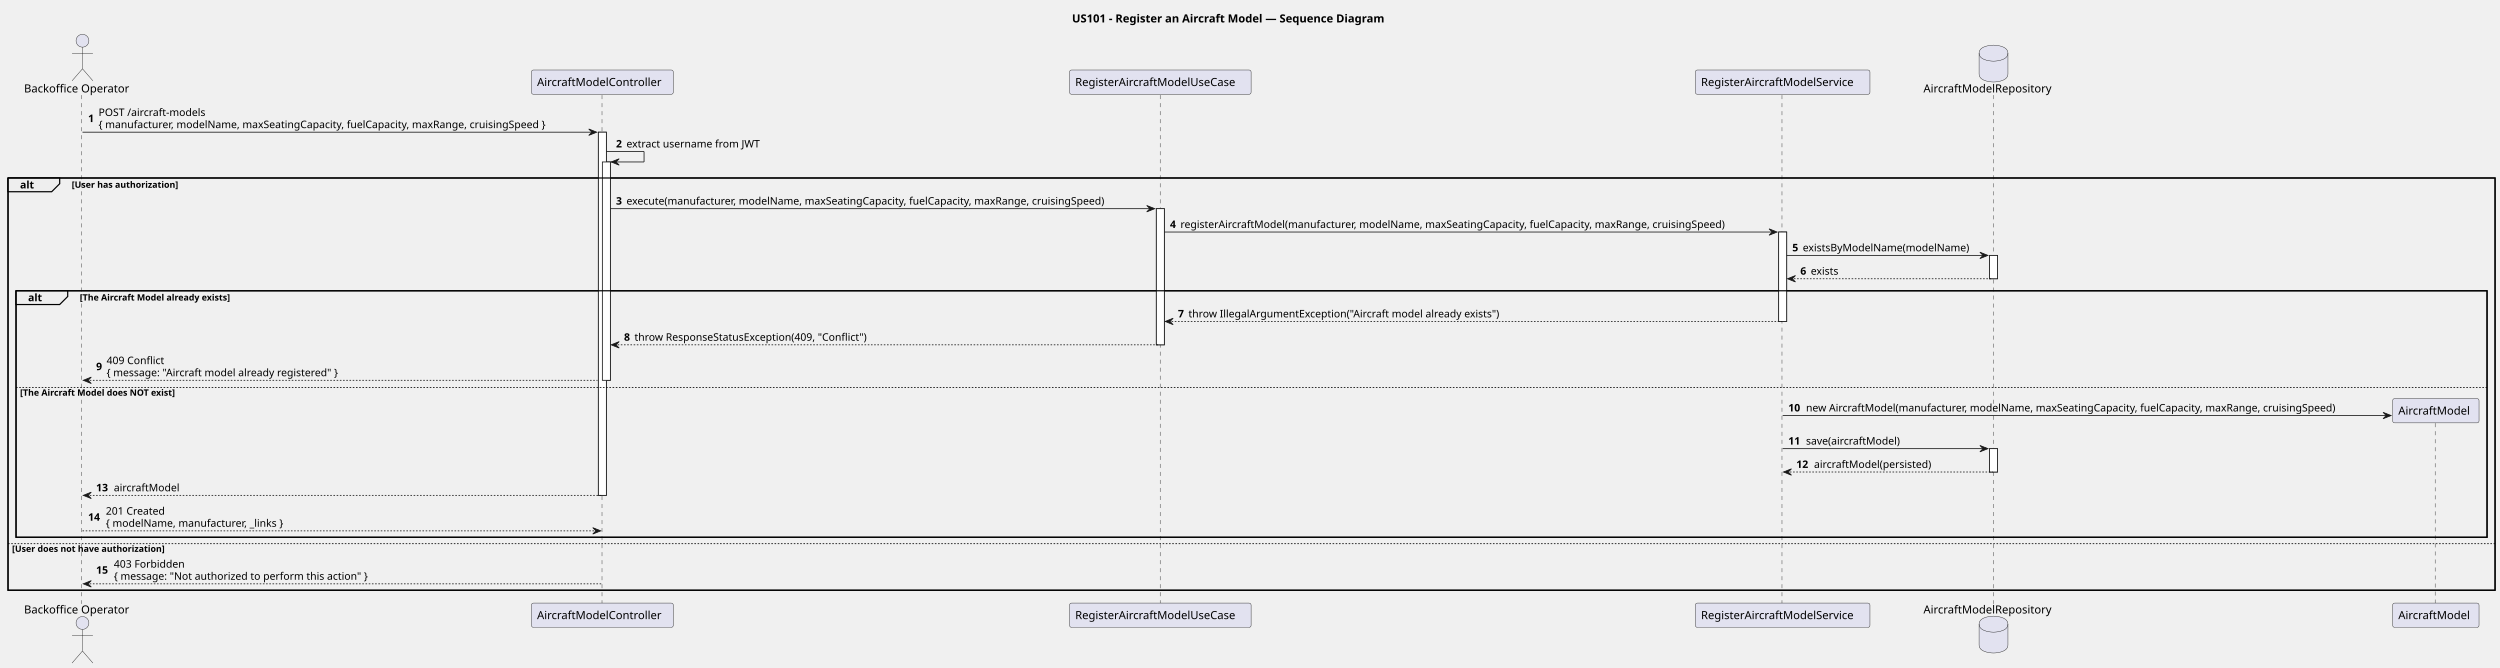
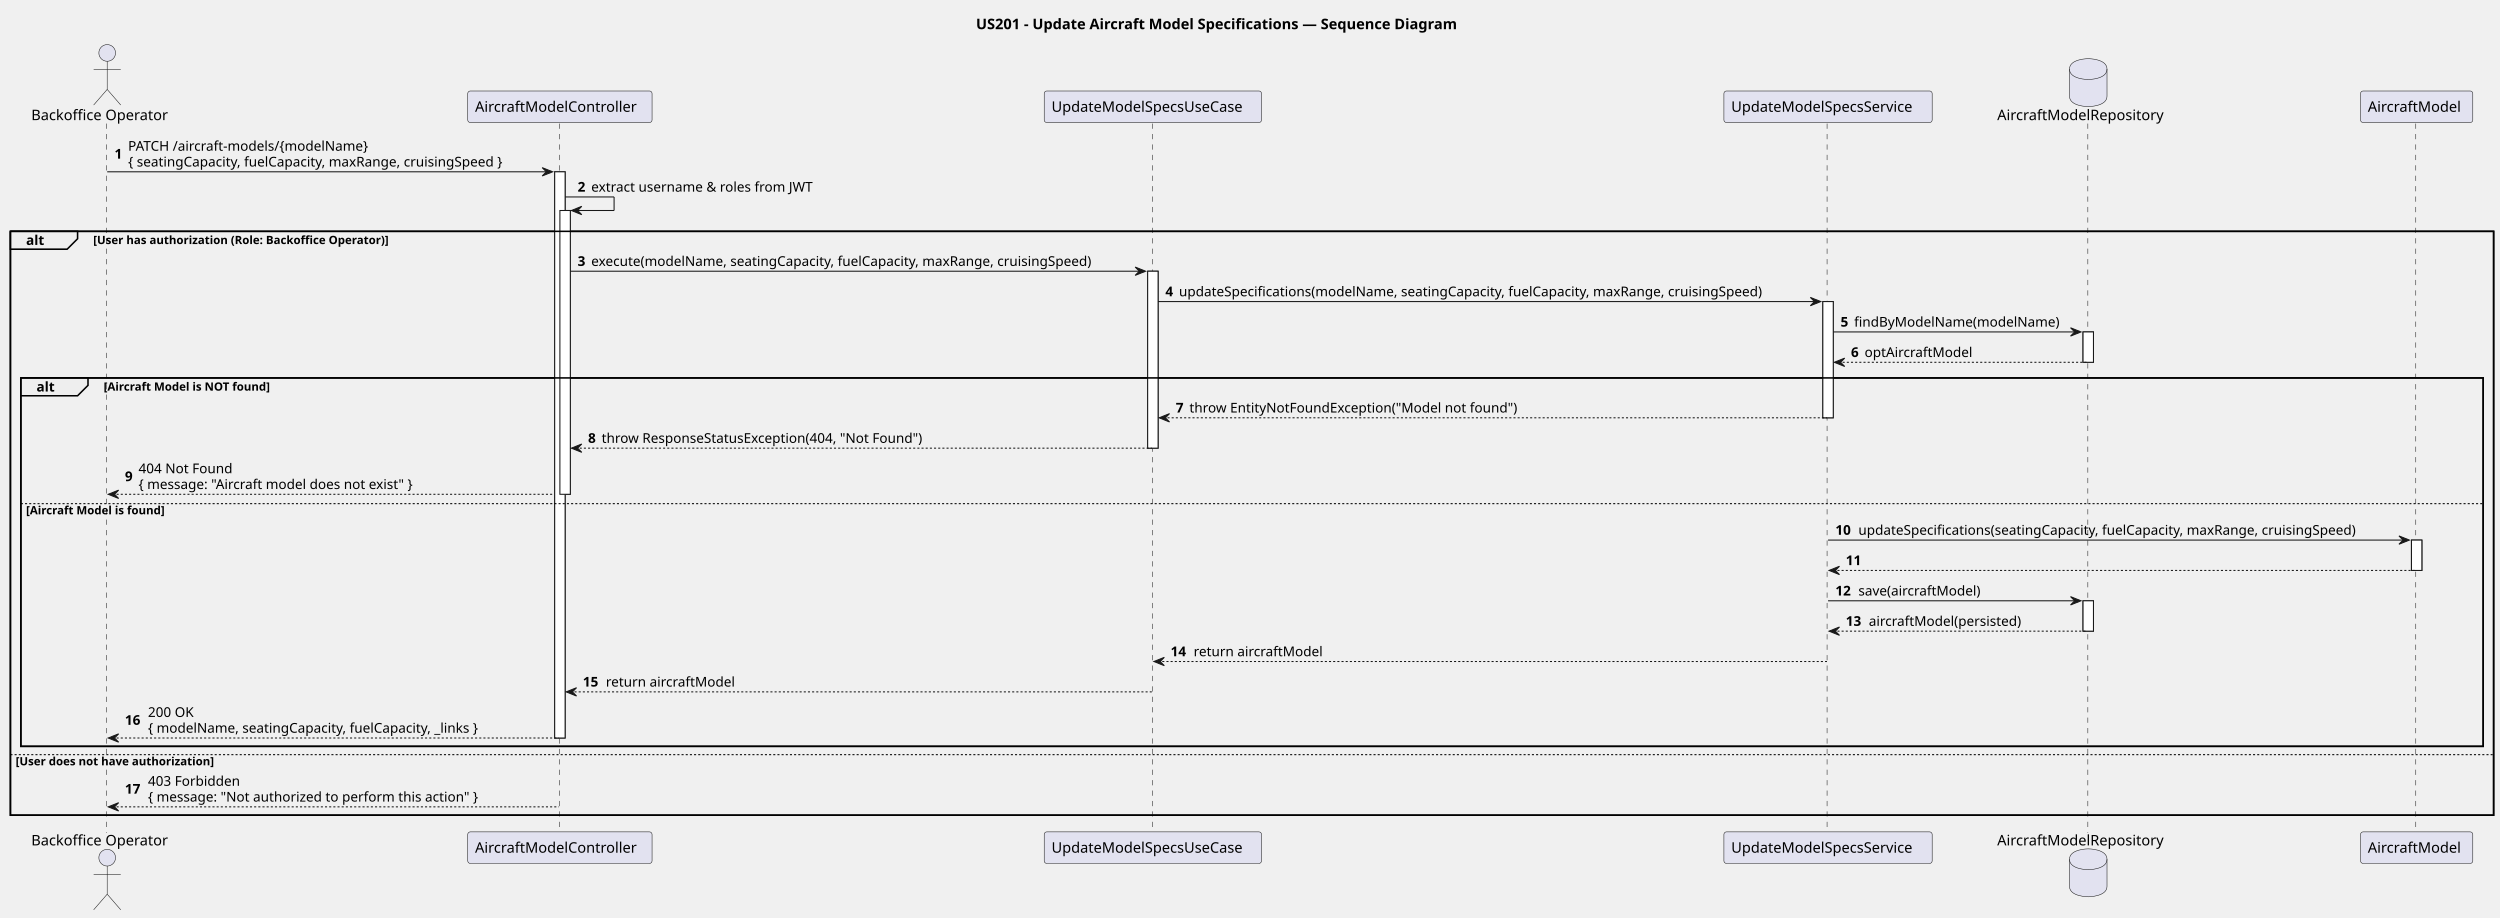
- <svg xmlns="http://www.w3.org/2000/svg" contentStyleType="text/css" data-diagram-type="SEQUENCE" height="833px" preserveAspectRatio="none" style="width:3118px;height:833px;background:#FFFFFF;" version="1.1" viewBox="0 0 3118 833" width="3118px" zoomAndPan="magnify">
+ <svg xmlns="http://www.w3.org/2000/svg" contentStyleType="text/css" data-diagram-type="SEQUENCE" height="880px" preserveAspectRatio="none" style="width:2399px;height:880px;background:#FFFFFF;" version="1.1" viewBox="0 0 2399 880" width="2399px" zoomAndPan="magnify">
  <defs />
  <g>
-     <text fill="#000000" font-family="sans-serif" font-size="14" font-weight="bold" lengthAdjust="spacing" textLength="446.899" x="1336.975" y="27.995">US101 - Register an Aircraft Model — Sequence Diagram</text>
-     <g>
-       <rect fill="#FFFFFF" height="452.961" style="stroke:#181818;stroke-width:1;" width="10" x="746.264" y="164.859" />
-     </g>
-     <g>
-       <rect fill="#FFFFFF" height="272.328" style="stroke:#181818;stroke-width:1;" width="10" x="751.264" y="201.992" />
-     </g>
-     <g>
-       <rect fill="#FFFFFF" height="169.797" style="stroke:#181818;stroke-width:1;" width="10" x="1442.173" y="260.258" />
-     </g>
-     <g>
-       <rect fill="#FFFFFF" height="111.531" style="stroke:#181818;stroke-width:1;" width="10" x="2218.344" y="289.391" />
-     </g>
-     <g>
-       <rect fill="#FFFFFF" height="29.133" style="stroke:#181818;stroke-width:1;" width="10" x="2481.307" y="318.523" />
-     </g>
-     <g>
-       <rect fill="#FFFFFF" height="29.133" style="stroke:#181818;stroke-width:1;" width="10" x="2481.307" y="559.555" />
-     </g>
-     <rect fill="none" height="514.164" style="stroke:#000000;stroke-width:1.5;" width="3101.85" x="10" y="221.992" />
-     <rect fill="none" height="307.43" style="stroke:#000000;stroke-width:1.5;" width="3081.85" x="20" y="362.656" />
-     <g>
-       <rect fill="#000000" fill-opacity="0" height="634.562" width="8" x="98.863" y="118.594" />
-       <line style="stroke:#181818;stroke-width:0.5;stroke-dasharray:5,5;" x1="102" x2="102" y1="118.594" y2="753.156" />
-     </g>
-     <g>
-       <rect fill="#000000" fill-opacity="0" height="634.562" width="8" x="747.264" y="118.594" />
-       <line style="stroke:#181818;stroke-width:0.5;stroke-dasharray:5,5;" x1="750.824" x2="750.824" y1="118.594" y2="753.156" />
-     </g>
-     <g>
-       <rect fill="#000000" fill-opacity="0" height="634.562" width="8" x="1443.173" y="118.594" />
-       <line style="stroke:#181818;stroke-width:0.5;stroke-dasharray:5,5;" x1="1446.977" x2="1446.977" y1="118.594" y2="753.156" />
-     </g>
-     <g>
-       <rect fill="#000000" fill-opacity="0" height="634.562" width="8" x="2219.344" y="118.594" />
-       <line style="stroke:#181818;stroke-width:0.5;stroke-dasharray:5,5;" x1="2222.485" x2="2222.485" y1="118.594" y2="753.156" />
-     </g>
-     <g>
-       <rect fill="#000000" fill-opacity="0" height="634.562" width="8" x="2482.307" y="118.594" />
-       <line style="stroke:#181818;stroke-width:0.5;stroke-dasharray:5,5;" x1="2485.918" x2="2485.918" y1="118.594" y2="753.156" />
-     </g>
-     <g>
-       <rect fill="#000000" fill-opacity="0" height="225.383" width="8" x="3033.997" y="527.773" />
-       <line style="stroke:#181818;stroke-width:0.5;stroke-dasharray:5,5;" x1="3037.143" x2="3037.143" y1="527.773" y2="753.156" />
-     </g>
-     <g class="participant participant-head" data-participant="BO">
+     <text fill="#000000" font-family="sans-serif" font-size="14" font-weight="bold" lengthAdjust="spacing" textLength="528.753" x="936.565" y="27.995">US201 - Update Aircraft Model Specifications — Sequence Diagram</text>
+     <g>
+       <rect fill="#FFFFFF" height="543.328" style="stroke:#181818;stroke-width:1;" width="10" x="532.278" y="164.859" />
+     </g>
+     <g>
+       <rect fill="#FFFFFF" height="272.328" style="stroke:#181818;stroke-width:1;" width="10" x="537.278" y="201.992" />
+     </g>
+     <g>
+       <rect fill="#FFFFFF" height="169.797" style="stroke:#181818;stroke-width:1;" width="10" x="1101.298" y="260.258" />
+     </g>
+     <g>
+       <rect fill="#FFFFFF" height="111.531" style="stroke:#181818;stroke-width:1;" width="10" x="1749.189" y="289.391" />
+     </g>
+     <g>
+       <rect fill="#FFFFFF" height="29.133" style="stroke:#181818;stroke-width:1;" width="10" x="1998.885" y="318.523" />
+     </g>
+     <g>
+       <rect fill="#FFFFFF" height="29.133" style="stroke:#181818;stroke-width:1;" width="10" x="1998.885" y="576.523" />
+     </g>
+     <g>
+       <rect fill="#FFFFFF" height="29.133" style="stroke:#181818;stroke-width:1;" width="10" x="2314.029" y="518.258" />
+     </g>
+     <rect fill="none" height="560.266" style="stroke:#000000;stroke-width:1.5;" width="2382.883" x="10" y="221.992" />
+     <rect fill="none" height="353.531" style="stroke:#000000;stroke-width:1.5;" width="2362.883" x="20" y="362.656" />
+     <g class="participant-lifeline" data-entity-uid="part1" data-qualified-name="BO" id="part1-lifeline">
+       <g>
+         <rect fill="#000000" fill-opacity="0" height="680.664" width="8" x="98.863" y="118.594" />
+         <line style="stroke:#181818;stroke-width:0.5;stroke-dasharray:5,5;" x1="102" x2="102" y1="118.594" y2="799.258" />
+       </g>
+     </g>
+     <g class="participant-lifeline" data-entity-uid="part2" data-qualified-name="Ctrl" id="part2-lifeline">
+       <g>
+         <rect fill="#000000" fill-opacity="0" height="680.664" width="8" x="533.278" y="118.594" />
+         <line style="stroke:#181818;stroke-width:0.5;stroke-dasharray:5,5;" x1="536.838" x2="536.838" y1="118.594" y2="799.258" />
+       </g>
+     </g>
+     <g class="participant-lifeline" data-entity-uid="part3" data-qualified-name="UC" id="part3-lifeline">
+       <g>
+         <rect fill="#000000" fill-opacity="0" height="680.664" width="8" x="1102.298" y="118.594" />
+         <line style="stroke:#181818;stroke-width:0.5;stroke-dasharray:5,5;" x1="1106.033" x2="1106.033" y1="118.594" y2="799.258" />
+       </g>
+     </g>
+     <g class="participant-lifeline" data-entity-uid="part4" data-qualified-name="Service" id="part4-lifeline">
+       <g>
+         <rect fill="#000000" fill-opacity="0" height="680.664" width="8" x="1750.189" y="118.594" />
+         <line style="stroke:#181818;stroke-width:0.5;stroke-dasharray:5,5;" x1="1753.261" x2="1753.261" y1="118.594" y2="799.258" />
+       </g>
+     </g>
+     <g class="participant-lifeline" data-entity-uid="part5" data-qualified-name="Repo" id="part5-lifeline">
+       <g>
+         <rect fill="#000000" fill-opacity="0" height="680.664" width="8" x="1999.885" y="118.594" />
+         <line style="stroke:#181818;stroke-width:0.5;stroke-dasharray:5,5;" x1="2003.496" x2="2003.496" y1="118.594" y2="799.258" />
+       </g>
+     </g>
+     <g class="participant-lifeline" data-entity-uid="part6" data-qualified-name="AircraftModel" id="part6-lifeline">
+       <g>
+         <rect fill="#000000" fill-opacity="0" height="680.664" width="8" x="2315.029" y="118.594" />
+         <line style="stroke:#181818;stroke-width:0.5;stroke-dasharray:5,5;" x1="2318.176" x2="2318.176" y1="118.594" y2="799.258" />
+       </g>
+     </g>
+     <g class="participant participant-head" data-entity-uid="part1" data-qualified-name="BO" id="part1-head">
      <text fill="#000000" font-family="sans-serif" font-size="14" lengthAdjust="spacing" textLength="139.727" x="30" y="115.292">Backoffice Operator</text>
      <ellipse cx="102.863" cy="50.797" fill="#E2E2F0" rx="8" ry="8" style="stroke:#181818;stroke-width:0.5;" />
      <path d="M102.863,58.797 L102.863,85.797 M89.863,66.797 L115.863,66.797 M102.863,85.797 L89.863,100.797 M102.863,85.797 L115.863,100.797" fill="none" style="stroke:#181818;stroke-width:0.5;" />
    </g>
-     <g class="participant participant-tail" data-participant="BO">
-       <text fill="#000000" font-family="sans-serif" font-size="14" lengthAdjust="spacing" textLength="139.727" x="30" y="765.151">Backoffice Operator</text>
-       <ellipse cx="102.863" cy="776.953" fill="#E2E2F0" rx="8" ry="8" style="stroke:#181818;stroke-width:0.5;" />
-       <path d="M102.863,784.953 L102.863,811.953 M89.863,792.953 L115.863,792.953 M102.863,811.953 L89.863,826.953 M102.863,811.953 L115.863,826.953" fill="none" style="stroke:#181818;stroke-width:0.5;" />
-     </g>
-     <g class="participant participant-head" data-participant="Ctrl">
-       <rect fill="#E2E2F0" height="30.297" rx="2.5" ry="2.5" style="stroke:#181818;stroke-width:0.5;" width="176.88" x="662.824" y="87.297" />
-       <text fill="#000000" font-family="sans-serif" font-size="14" lengthAdjust="spacing" textLength="162.88" x="669.824" y="107.292">AircraftModelController</text>
-     </g>
-     <g class="participant participant-tail" data-participant="Ctrl">
-       <rect fill="#E2E2F0" height="30.297" rx="2.5" ry="2.5" style="stroke:#181818;stroke-width:0.5;" width="176.88" x="662.824" y="752.156" />
-       <text fill="#000000" font-family="sans-serif" font-size="14" lengthAdjust="spacing" textLength="162.88" x="669.824" y="772.151">AircraftModelController</text>
-     </g>
-     <g class="participant participant-head" data-participant="UC">
-       <rect fill="#E2E2F0" height="30.297" rx="2.5" ry="2.5" style="stroke:#181818;stroke-width:0.5;" width="226.393" x="1333.977" y="87.297" />
-       <text fill="#000000" font-family="sans-serif" font-size="14" lengthAdjust="spacing" textLength="212.393" x="1340.977" y="107.292">RegisterAircraftModelUseCase</text>
-     </g>
-     <g class="participant participant-tail" data-participant="UC">
-       <rect fill="#E2E2F0" height="30.297" rx="2.5" ry="2.5" style="stroke:#181818;stroke-width:0.5;" width="226.393" x="1333.977" y="752.156" />
-       <text fill="#000000" font-family="sans-serif" font-size="14" lengthAdjust="spacing" textLength="212.393" x="1340.977" y="772.151">RegisterAircraftModelUseCase</text>
-     </g>
-     <g class="participant participant-head" data-participant="Service">
-       <rect fill="#E2E2F0" height="30.297" rx="2.5" ry="2.5" style="stroke:#181818;stroke-width:0.5;" width="217.718" x="2114.485" y="87.297" />
-       <text fill="#000000" font-family="sans-serif" font-size="14" lengthAdjust="spacing" textLength="203.718" x="2121.485" y="107.292">RegisterAircraftModelService</text>
-     </g>
-     <g class="participant participant-tail" data-participant="Service">
-       <rect fill="#E2E2F0" height="30.297" rx="2.5" ry="2.5" style="stroke:#181818;stroke-width:0.5;" width="217.718" x="2114.485" y="752.156" />
-       <text fill="#000000" font-family="sans-serif" font-size="14" lengthAdjust="spacing" textLength="203.718" x="2121.485" y="772.151">RegisterAircraftModelService</text>
-     </g>
-     <g class="participant participant-head" data-participant="Repo">
-       <text fill="#000000" font-family="sans-serif" font-size="14" lengthAdjust="spacing" textLength="168.779" x="2398.918" y="115.292">AircraftModelRepository</text>
-       <path d="M2468.307,66.297 C2468.307,56.297 2486.307,56.297 2486.307,56.297 C2486.307,56.297 2504.307,56.297 2504.307,66.297 L2504.307,92.297 C2504.307,102.297 2486.307,102.297 2486.307,102.297 C2486.307,102.297 2468.307,102.297 2468.307,92.297 L2468.307,66.297" fill="#E2E2F0" style="stroke:#181818;stroke-width:0.5;" />
-       <path d="M2468.307,66.297 C2468.307,76.297 2486.307,76.297 2486.307,76.297 C2486.307,76.297 2504.307,76.297 2504.307,66.297" fill="none" style="stroke:#181818;stroke-width:0.5;" />
-     </g>
-     <g class="participant participant-tail" data-participant="Repo">
-       <text fill="#000000" font-family="sans-serif" font-size="14" lengthAdjust="spacing" textLength="168.779" x="2398.918" y="765.151">AircraftModelRepository</text>
-       <path d="M2468.307,778.453 C2468.307,768.453 2486.307,768.453 2486.307,768.453 C2486.307,768.453 2504.307,768.453 2504.307,778.453 L2504.307,804.453 C2504.307,814.453 2486.307,814.453 2486.307,814.453 C2486.307,814.453 2468.307,814.453 2468.307,804.453 L2468.307,778.453" fill="#E2E2F0" style="stroke:#181818;stroke-width:0.5;" />
-       <path d="M2468.307,778.453 C2468.307,788.453 2486.307,788.453 2486.307,788.453 C2486.307,788.453 2504.307,788.453 2504.307,778.453" fill="none" style="stroke:#181818;stroke-width:0.5;" />
-     </g>
-     <g class="participant participant-tail" data-participant="AircraftModel">
-       <rect fill="#E2E2F0" height="30.297" rx="2.5" ry="2.5" style="stroke:#181818;stroke-width:0.5;" width="107.707" x="2984.143" y="752.156" />
-       <text fill="#000000" font-family="sans-serif" font-size="14" lengthAdjust="spacing" textLength="93.707" x="2991.143" y="772.151">AircraftModel</text>
-     </g>
-     <g>
-       <rect fill="#FFFFFF" height="452.961" style="stroke:#181818;stroke-width:1;" width="10" x="746.264" y="164.859" />
-     </g>
-     <g>
-       <rect fill="#FFFFFF" height="272.328" style="stroke:#181818;stroke-width:1;" width="10" x="751.264" y="201.992" />
-     </g>
-     <g>
-       <rect fill="#FFFFFF" height="169.797" style="stroke:#181818;stroke-width:1;" width="10" x="1442.173" y="260.258" />
-     </g>
-     <g>
-       <rect fill="#FFFFFF" height="111.531" style="stroke:#181818;stroke-width:1;" width="10" x="2218.344" y="289.391" />
-     </g>
-     <g>
-       <rect fill="#FFFFFF" height="29.133" style="stroke:#181818;stroke-width:1;" width="10" x="2481.307" y="318.523" />
-     </g>
-     <g>
-       <rect fill="#FFFFFF" height="29.133" style="stroke:#181818;stroke-width:1;" width="10" x="2481.307" y="559.555" />
-     </g>
-     <g class="message" data-participant-1="BO" data-participant-2="Ctrl">
-       <polygon fill="#181818" points="734.264,160.859,744.264,164.859,734.264,168.859,738.264,164.859" style="stroke:#181818;stroke-width:1;" />
-       <line style="stroke:#181818;stroke-width:1;" x1="102.863" x2="740.264" y1="164.859" y2="164.859" />
+     <g class="participant participant-tail" data-entity-uid="part1" data-qualified-name="BO" id="part1-tail">
+       <text fill="#000000" font-family="sans-serif" font-size="14" lengthAdjust="spacing" textLength="139.727" x="30" y="811.253">Backoffice Operator</text>
+       <ellipse cx="102.863" cy="823.055" fill="#E2E2F0" rx="8" ry="8" style="stroke:#181818;stroke-width:0.5;" />
+       <path d="M102.863,831.055 L102.863,858.055 M89.863,839.055 L115.863,839.055 M102.863,858.055 L89.863,873.055 M102.863,858.055 L115.863,873.055" fill="none" style="stroke:#181818;stroke-width:0.5;" />
+     </g>
+     <g class="participant participant-head" data-entity-uid="part2" data-qualified-name="Ctrl" id="part2-head">
+       <rect fill="#E2E2F0" height="30.297" rx="2.5" ry="2.5" style="stroke:#181818;stroke-width:0.5;" width="176.88" x="448.838" y="87.297" />
+       <text fill="#000000" font-family="sans-serif" font-size="14" lengthAdjust="spacing" textLength="162.88" x="455.838" y="107.292">AircraftModelController</text>
+     </g>
+     <g class="participant participant-tail" data-entity-uid="part2" data-qualified-name="Ctrl" id="part2-tail">
+       <rect fill="#E2E2F0" height="30.297" rx="2.5" ry="2.5" style="stroke:#181818;stroke-width:0.5;" width="176.88" x="448.838" y="798.258" />
+       <text fill="#000000" font-family="sans-serif" font-size="14" lengthAdjust="spacing" textLength="162.88" x="455.838" y="818.253">AircraftModelController</text>
+     </g>
+     <g class="participant participant-head" data-entity-uid="part3" data-qualified-name="UC" id="part3-head">
+       <rect fill="#E2E2F0" height="30.297" rx="2.5" ry="2.5" style="stroke:#181818;stroke-width:0.5;" width="208.53" x="1002.033" y="87.297" />
+       <text fill="#000000" font-family="sans-serif" font-size="14" lengthAdjust="spacing" textLength="194.53" x="1009.033" y="107.292">UpdateModelSpecsUseCase</text>
+     </g>
+     <g class="participant participant-tail" data-entity-uid="part3" data-qualified-name="UC" id="part3-tail">
+       <rect fill="#E2E2F0" height="30.297" rx="2.5" ry="2.5" style="stroke:#181818;stroke-width:0.5;" width="208.53" x="1002.033" y="798.258" />
+       <text fill="#000000" font-family="sans-serif" font-size="14" lengthAdjust="spacing" textLength="194.53" x="1009.033" y="818.253">UpdateModelSpecsUseCase</text>
+     </g>
+     <g class="participant participant-head" data-entity-uid="part4" data-qualified-name="Service" id="part4-head">
+       <rect fill="#E2E2F0" height="30.297" rx="2.5" ry="2.5" style="stroke:#181818;stroke-width:0.5;" width="199.856" x="1654.261" y="87.297" />
+       <text fill="#000000" font-family="sans-serif" font-size="14" lengthAdjust="spacing" textLength="185.856" x="1661.261" y="107.292">UpdateModelSpecsService</text>
+     </g>
+     <g class="participant participant-tail" data-entity-uid="part4" data-qualified-name="Service" id="part4-tail">
+       <rect fill="#E2E2F0" height="30.297" rx="2.5" ry="2.5" style="stroke:#181818;stroke-width:0.5;" width="199.856" x="1654.261" y="798.258" />
+       <text fill="#000000" font-family="sans-serif" font-size="14" lengthAdjust="spacing" textLength="185.856" x="1661.261" y="818.253">UpdateModelSpecsService</text>
+     </g>
+     <g class="participant participant-head" data-entity-uid="part5" data-qualified-name="Repo" id="part5-head">
+       <text fill="#000000" font-family="sans-serif" font-size="14" lengthAdjust="spacing" textLength="168.779" x="1916.496" y="115.292">AircraftModelRepository</text>
+       <path d="M1985.885,66.297 C1985.885,56.297 2003.885,56.297 2003.885,56.297 C2003.885,56.297 2021.885,56.297 2021.885,66.297 L2021.885,92.297 C2021.885,102.297 2003.885,102.297 2003.885,102.297 C2003.885,102.297 1985.885,102.297 1985.885,92.297 L1985.885,66.297" fill="#E2E2F0" style="stroke:#181818;stroke-width:0.5;" />
+       <path d="M1985.885,66.297 C1985.885,76.297 2003.885,76.297 2003.885,76.297 C2003.885,76.297 2021.885,76.297 2021.885,66.297" fill="none" style="stroke:#181818;stroke-width:0.5;" />
+     </g>
+     <g class="participant participant-tail" data-entity-uid="part5" data-qualified-name="Repo" id="part5-tail">
+       <text fill="#000000" font-family="sans-serif" font-size="14" lengthAdjust="spacing" textLength="168.779" x="1916.496" y="811.253">AircraftModelRepository</text>
+       <path d="M1985.885,824.555 C1985.885,814.555 2003.885,814.555 2003.885,814.555 C2003.885,814.555 2021.885,814.555 2021.885,824.555 L2021.885,850.555 C2021.885,860.555 2003.885,860.555 2003.885,860.555 C2003.885,860.555 1985.885,860.555 1985.885,850.555 L1985.885,824.555" fill="#E2E2F0" style="stroke:#181818;stroke-width:0.5;" />
+       <path d="M1985.885,824.555 C1985.885,834.555 2003.885,834.555 2003.885,834.555 C2003.885,834.555 2021.885,834.555 2021.885,824.555" fill="none" style="stroke:#181818;stroke-width:0.5;" />
+     </g>
+     <g class="participant participant-head" data-entity-uid="part6" data-qualified-name="AircraftModel" id="part6-head">
+       <rect fill="#E2E2F0" height="30.297" rx="2.5" ry="2.5" style="stroke:#181818;stroke-width:0.5;" width="107.707" x="2265.176" y="87.297" />
+       <text fill="#000000" font-family="sans-serif" font-size="14" lengthAdjust="spacing" textLength="93.707" x="2272.176" y="107.292">AircraftModel</text>
+     </g>
+     <g class="participant participant-tail" data-entity-uid="part6" data-qualified-name="AircraftModel" id="part6-tail">
+       <rect fill="#E2E2F0" height="30.297" rx="2.5" ry="2.5" style="stroke:#181818;stroke-width:0.5;" width="107.707" x="2265.176" y="798.258" />
+       <text fill="#000000" font-family="sans-serif" font-size="14" lengthAdjust="spacing" textLength="93.707" x="2272.176" y="818.253">AircraftModel</text>
+     </g>
+     <g>
+       <rect fill="#FFFFFF" height="543.328" style="stroke:#181818;stroke-width:1;" width="10" x="532.278" y="164.859" />
+     </g>
+     <g>
+       <rect fill="#FFFFFF" height="272.328" style="stroke:#181818;stroke-width:1;" width="10" x="537.278" y="201.992" />
+     </g>
+     <g>
+       <rect fill="#FFFFFF" height="169.797" style="stroke:#181818;stroke-width:1;" width="10" x="1101.298" y="260.258" />
+     </g>
+     <g>
+       <rect fill="#FFFFFF" height="111.531" style="stroke:#181818;stroke-width:1;" width="10" x="1749.189" y="289.391" />
+     </g>
+     <g>
+       <rect fill="#FFFFFF" height="29.133" style="stroke:#181818;stroke-width:1;" width="10" x="1998.885" y="318.523" />
+     </g>
+     <g>
+       <rect fill="#FFFFFF" height="29.133" style="stroke:#181818;stroke-width:1;" width="10" x="1998.885" y="576.523" />
+     </g>
+     <g>
+       <rect fill="#FFFFFF" height="29.133" style="stroke:#181818;stroke-width:1;" width="10" x="2314.029" y="518.258" />
+     </g>
+     <g class="message" data-entity-1="part1" data-entity-2="part2" id="msg1">
+       <polygon fill="#181818" points="520.278,160.859,530.278,164.859,520.278,168.859,524.278,164.859" style="stroke:#181818;stroke-width:1;" />
+       <line style="stroke:#181818;stroke-width:1;" x1="102.863" x2="526.278" y1="164.859" y2="164.859" />
      <text fill="#000000" font-family="sans-serif" font-size="13" font-weight="bold" lengthAdjust="spacing" textLength="9.045" x="109.863" y="152.227">1</text>
-       <text fill="#000000" font-family="sans-serif" font-size="13" lengthAdjust="spacing" textLength="141.775" x="122.909" y="144.661">POST /aircraft-models</text>
-       <text fill="#000000" font-family="sans-serif" font-size="13" lengthAdjust="spacing" textLength="611.356" x="122.909" y="159.793">{ manufacturer, modelName, maxSeatingCapacity, fuelCapacity, maxRange, cruisingSpeed }</text>
-     </g>
-     <g class="message" data-participant-1="Ctrl" data-participant-2="Ctrl">
-       <line style="stroke:#181818;stroke-width:1;" x1="756.264" x2="803.264" y1="188.992" y2="188.992" />
-       <line style="stroke:#181818;stroke-width:1;" x1="803.264" x2="803.264" y1="188.992" y2="201.992" />
-       <line style="stroke:#181818;stroke-width:1;" x1="762.264" x2="803.264" y1="201.992" y2="201.992" />
-       <polygon fill="#181818" points="772.264,197.992,762.264,201.992,772.264,205.992,768.264,201.992" style="stroke:#181818;stroke-width:1;" />
-       <text fill="#000000" font-family="sans-serif" font-size="13" font-weight="bold" lengthAdjust="spacing" textLength="9.045" x="768.264" y="183.926">2</text>
-       <text fill="#000000" font-family="sans-serif" font-size="13" lengthAdjust="spacing" textLength="179.131" x="781.31" y="183.926">extract username from JWT</text>
+       <text fill="#000000" font-family="sans-serif" font-size="13" lengthAdjust="spacing" textLength="250.79" x="122.909" y="144.661">PATCH /aircraft-models/{modelName}</text>
+       <text fill="#000000" font-family="sans-serif" font-size="13" lengthAdjust="spacing" textLength="397.37" x="122.909" y="159.793">{ seatingCapacity, fuelCapacity, maxRange, cruisingSpeed }</text>
+     </g>
+     <g class="message" data-entity-1="part2" data-entity-2="part2" id="msg2">
+       <line style="stroke:#181818;stroke-width:1;" x1="542.278" x2="589.278" y1="188.992" y2="188.992" />
+       <line style="stroke:#181818;stroke-width:1;" x1="589.278" x2="589.278" y1="188.992" y2="201.992" />
+       <line style="stroke:#181818;stroke-width:1;" x1="548.278" x2="589.278" y1="201.992" y2="201.992" />
+       <polygon fill="#181818" points="558.278,197.992,548.278,201.992,558.278,205.992,554.278,201.992" style="stroke:#181818;stroke-width:1;" />
+       <text fill="#000000" font-family="sans-serif" font-size="13" font-weight="bold" lengthAdjust="spacing" textLength="9.045" x="554.278" y="183.926">2</text>
+       <text fill="#000000" font-family="sans-serif" font-size="13" lengthAdjust="spacing" textLength="229.214" x="567.324" y="183.926">extract username &amp; roles from JWT</text>
    </g>
    <path d="M10,221.992 L74.443,221.992 L74.443,229.125 L64.443,239.125 L10,239.125 L10,221.992" fill="#EEEEEE" style="stroke:#000000;stroke-width:1.5;" />
-     <rect fill="none" height="514.164" style="stroke:#000000;stroke-width:1.5;" width="3101.85" x="10" y="221.992" />
+     <rect fill="none" height="560.266" style="stroke:#000000;stroke-width:1.5;" width="2382.883" x="10" y="221.992" />
    <text fill="#000000" font-family="sans-serif" font-size="13" font-weight="bold" lengthAdjust="spacing" textLength="19.443" x="25" y="235.059">alt</text>
-     <text fill="#000000" font-family="sans-serif" font-size="11" font-weight="bold" lengthAdjust="spacing" textLength="151.218" x="89.443" y="234.203">[User has authorization]</text>
-     <g class="message" data-participant-1="Ctrl" data-participant-2="UC">
-       <polygon fill="#181818" points="1430.173,256.258,1440.173,260.258,1430.173,264.258,1434.173,260.258" style="stroke:#181818;stroke-width:1;" />
-       <line style="stroke:#181818;stroke-width:1;" x1="761.264" x2="1436.173" y1="260.258" y2="260.258" />
-       <text fill="#000000" font-family="sans-serif" font-size="13" font-weight="bold" lengthAdjust="spacing" textLength="9.045" x="768.264" y="255.192">3</text>
-       <text fill="#000000" font-family="sans-serif" font-size="13" lengthAdjust="spacing" textLength="648.864" x="781.31" y="255.192">execute(manufacturer, modelName, maxSeatingCapacity, fuelCapacity, maxRange, cruisingSpeed)</text>
-     </g>
-     <g class="message" data-participant-1="UC" data-participant-2="Service">
-       <polygon fill="#181818" points="2206.344,285.391,2216.344,289.391,2206.344,293.391,2210.344,289.391" style="stroke:#181818;stroke-width:1;" />
-       <line style="stroke:#181818;stroke-width:1;" x1="1452.173" x2="2212.344" y1="289.391" y2="289.391" />
-       <text fill="#000000" font-family="sans-serif" font-size="13" font-weight="bold" lengthAdjust="spacing" textLength="9.045" x="1459.173" y="284.325">4</text>
-       <text fill="#000000" font-family="sans-serif" font-size="13" lengthAdjust="spacing" textLength="734.125" x="1472.219" y="284.325">registerAircraftModel(manufacturer, modelName, maxSeatingCapacity, fuelCapacity, maxRange, cruisingSpeed)</text>
-     </g>
-     <g class="message" data-participant-1="Service" data-participant-2="Repo">
-       <polygon fill="#181818" points="2469.307,314.523,2479.307,318.523,2469.307,322.523,2473.307,318.523" style="stroke:#181818;stroke-width:1;" />
-       <line style="stroke:#181818;stroke-width:1;" x1="2228.344" x2="2475.307" y1="318.523" y2="318.523" />
-       <text fill="#000000" font-family="sans-serif" font-size="13" font-weight="bold" lengthAdjust="spacing" textLength="9.045" x="2235.344" y="313.457">5</text>
-       <text fill="#000000" font-family="sans-serif" font-size="13" lengthAdjust="spacing" textLength="220.917" x="2248.39" y="313.457">existsByModelName(modelName)</text>
-     </g>
-     <g class="message" data-participant-1="Repo" data-participant-2="Service">
-       <polygon fill="#181818" points="2239.344,343.656,2229.344,347.656,2239.344,351.656,2235.344,347.656" style="stroke:#181818;stroke-width:1;" />
-       <line style="stroke:#181818;stroke-width:1;stroke-dasharray:2,2;" x1="2233.344" x2="2485.307" y1="347.656" y2="347.656" />
-       <text fill="#000000" font-family="sans-serif" font-size="13" font-weight="bold" lengthAdjust="spacing" textLength="9.045" x="2245.344" y="342.59">6</text>
-       <text fill="#000000" font-family="sans-serif" font-size="13" lengthAdjust="spacing" textLength="37.946" x="2258.39" y="342.59">exists</text>
+     <text fill="#000000" font-family="sans-serif" font-size="11" font-weight="bold" lengthAdjust="spacing" textLength="324.715" x="89.443" y="234.203">[User has authorization (Role: Backoffice Operator)]</text>
+     <g class="message" data-entity-1="part2" data-entity-2="part3" id="msg3">
+       <polygon fill="#181818" points="1089.298,256.258,1099.298,260.258,1089.298,264.258,1093.298,260.258" style="stroke:#181818;stroke-width:1;" />
+       <line style="stroke:#181818;stroke-width:1;" x1="547.278" x2="1095.298" y1="260.258" y2="260.258" />
+       <text fill="#000000" font-family="sans-serif" font-size="13" font-weight="bold" lengthAdjust="spacing" textLength="9.045" x="554.278" y="255.192">3</text>
+       <text fill="#000000" font-family="sans-serif" font-size="13" lengthAdjust="spacing" textLength="521.974" x="567.324" y="255.192">execute(modelName, seatingCapacity, fuelCapacity, maxRange, cruisingSpeed)</text>
+     </g>
+     <g class="message" data-entity-1="part3" data-entity-2="part4" id="msg4">
+       <polygon fill="#181818" points="1737.189,285.391,1747.189,289.391,1737.189,293.391,1741.189,289.391" style="stroke:#181818;stroke-width:1;" />
+       <line style="stroke:#181818;stroke-width:1;" x1="1111.298" x2="1743.189" y1="289.391" y2="289.391" />
+       <text fill="#000000" font-family="sans-serif" font-size="13" font-weight="bold" lengthAdjust="spacing" textLength="9.045" x="1118.298" y="284.325">4</text>
+       <text fill="#000000" font-family="sans-serif" font-size="13" lengthAdjust="spacing" textLength="605.846" x="1131.343" y="284.325">updateSpecifications(modelName, seatingCapacity, fuelCapacity, maxRange, cruisingSpeed)</text>
+     </g>
+     <g class="message" data-entity-1="part4" data-entity-2="part5" id="msg5">
+       <polygon fill="#181818" points="1986.885,314.523,1996.885,318.523,1986.885,322.523,1990.885,318.523" style="stroke:#181818;stroke-width:1;" />
+       <line style="stroke:#181818;stroke-width:1;" x1="1759.189" x2="1992.885" y1="318.523" y2="318.523" />
+       <text fill="#000000" font-family="sans-serif" font-size="13" font-weight="bold" lengthAdjust="spacing" textLength="9.045" x="1766.189" y="313.457">5</text>
+       <text fill="#000000" font-family="sans-serif" font-size="13" lengthAdjust="spacing" textLength="207.651" x="1779.234" y="313.457">findByModelName(modelName)</text>
+     </g>
+     <g class="message" data-entity-1="part5" data-entity-2="part4" id="msg6">
+       <polygon fill="#181818" points="1770.189,343.656,1760.189,347.656,1770.189,351.656,1766.189,347.656" style="stroke:#181818;stroke-width:1;" />
+       <line style="stroke:#181818;stroke-width:1;stroke-dasharray:2,2;" x1="1764.189" x2="2002.885" y1="347.656" y2="347.656" />
+       <text fill="#000000" font-family="sans-serif" font-size="13" font-weight="bold" lengthAdjust="spacing" textLength="9.045" x="1776.189" y="342.59">6</text>
+       <text fill="#000000" font-family="sans-serif" font-size="13" lengthAdjust="spacing" textLength="108.316" x="1789.234" y="342.59">optAircraftModel</text>
    </g>
    <path d="M20,362.656 L84.443,362.656 L84.443,369.789 L74.443,379.789 L20,379.789 L20,362.656" fill="#EEEEEE" style="stroke:#000000;stroke-width:1.5;" />
-     <rect fill="none" height="307.43" style="stroke:#000000;stroke-width:1.5;" width="3081.85" x="20" y="362.656" />
+     <rect fill="none" height="353.531" style="stroke:#000000;stroke-width:1.5;" width="2362.883" x="20" y="362.656" />
    <text fill="#000000" font-family="sans-serif" font-size="13" font-weight="bold" lengthAdjust="spacing" textLength="19.443" x="35" y="375.723">alt</text>
-     <text fill="#000000" font-family="sans-serif" font-size="11" font-weight="bold" lengthAdjust="spacing" textLength="216.122" x="99.443" y="374.867">[The Aircraft Model already exists]</text>
-     <g class="message" data-participant-1="Service" data-participant-2="UC">
-       <polygon fill="#181818" points="1463.173,396.922,1453.173,400.922,1463.173,404.922,1459.173,400.922" style="stroke:#181818;stroke-width:1;" />
-       <line style="stroke:#181818;stroke-width:1;stroke-dasharray:2,2;" x1="1457.173" x2="2222.344" y1="400.922" y2="400.922" />
-       <text fill="#000000" font-family="sans-serif" font-size="13" font-weight="bold" lengthAdjust="spacing" textLength="9.045" x="1469.173" y="395.856">7</text>
-       <text fill="#000000" font-family="sans-serif" font-size="13" lengthAdjust="spacing" textLength="418.958" x="1482.219" y="395.856">throw IllegalArgumentException("Aircraft model already exists")</text>
-     </g>
-     <g class="message" data-participant-1="UC" data-participant-2="Ctrl">
-       <polygon fill="#181818" points="772.264,426.055,762.264,430.055,772.264,434.055,768.264,430.055" style="stroke:#181818;stroke-width:1;" />
-       <line style="stroke:#181818;stroke-width:1;stroke-dasharray:2,2;" x1="766.264" x2="1446.173" y1="430.055" y2="430.055" />
-       <text fill="#000000" font-family="sans-serif" font-size="13" font-weight="bold" lengthAdjust="spacing" textLength="9.045" x="778.264" y="424.989">8</text>
-       <text fill="#000000" font-family="sans-serif" font-size="13" lengthAdjust="spacing" textLength="314.545" x="791.31" y="424.989">throw ResponseStatusException(409, "Conflict")</text>
-     </g>
-     <g class="message" data-participant-1="Ctrl" data-participant-2="BO">
+     <text fill="#000000" font-family="sans-serif" font-size="11" font-weight="bold" lengthAdjust="spacing" textLength="182.359" x="99.443" y="374.867">[Aircraft Model is NOT found]</text>
+     <g class="message" data-entity-1="part4" data-entity-2="part3" id="msg7">
+       <polygon fill="#181818" points="1122.298,396.922,1112.298,400.922,1122.298,404.922,1118.298,400.922" style="stroke:#181818;stroke-width:1;" />
+       <line style="stroke:#181818;stroke-width:1;stroke-dasharray:2,2;" x1="1116.298" x2="1753.189" y1="400.922" y2="400.922" />
+       <text fill="#000000" font-family="sans-serif" font-size="13" font-weight="bold" lengthAdjust="spacing" textLength="9.045" x="1128.298" y="395.856">7</text>
+       <text fill="#000000" font-family="sans-serif" font-size="13" lengthAdjust="spacing" textLength="334.445" x="1141.343" y="395.856">throw EntityNotFoundException("Model not found")</text>
+     </g>
+     <g class="message" data-entity-1="part3" data-entity-2="part2" id="msg8">
+       <polygon fill="#181818" points="558.278,426.055,548.278,430.055,558.278,434.055,554.278,430.055" style="stroke:#181818;stroke-width:1;" />
+       <line style="stroke:#181818;stroke-width:1;stroke-dasharray:2,2;" x1="552.278" x2="1105.298" y1="430.055" y2="430.055" />
+       <text fill="#000000" font-family="sans-serif" font-size="13" font-weight="bold" lengthAdjust="spacing" textLength="9.045" x="564.278" y="424.989">8</text>
+       <text fill="#000000" font-family="sans-serif" font-size="13" lengthAdjust="spacing" textLength="332.3" x="577.324" y="424.989">throw ResponseStatusException(404, "Not Found")</text>
+     </g>
+     <g class="message" data-entity-1="part2" data-entity-2="part1" id="msg9">
      <polygon fill="#181818" points="113.863,470.32,103.863,474.32,113.863,478.32,109.863,474.32" style="stroke:#181818;stroke-width:1;" />
-       <line style="stroke:#181818;stroke-width:1;stroke-dasharray:2,2;" x1="107.863" x2="745.264" y1="474.32" y2="474.32" />
+       <line style="stroke:#181818;stroke-width:1;stroke-dasharray:2,2;" x1="107.863" x2="531.278" y1="474.32" y2="474.32" />
      <text fill="#000000" font-family="sans-serif" font-size="13" font-weight="bold" lengthAdjust="spacing" textLength="9.045" x="119.863" y="461.688">9</text>
-       <text fill="#000000" font-family="sans-serif" font-size="13" lengthAdjust="spacing" textLength="78.26" x="132.909" y="454.122">409 Conflict</text>
-       <text fill="#000000" font-family="sans-serif" font-size="13" lengthAdjust="spacing" textLength="320.062" x="132.909" y="469.254">{ message: "Aircraft model already registered" }</text>
-     </g>
-     <line style="stroke:#000000;stroke-width:1;stroke-dasharray:2,2;" x1="20" x2="3101.85" y1="483.32" y2="483.32" />
-     <text fill="#000000" font-family="sans-serif" font-size="11" font-weight="bold" lengthAdjust="spacing" textLength="222.358" x="25" y="493.531">[The Aircraft Model does NOT exist]</text>
-     <g class="message" data-participant-1="Service" data-participant-2="AircraftModel">
-       <polygon fill="#181818" points="2972.143,514.258,2982.143,518.258,2972.143,522.258,2976.143,518.258" style="stroke:#181818;stroke-width:1;" />
-       <line style="stroke:#181818;stroke-width:1;" x1="2223.344" x2="2978.143" y1="518.258" y2="518.258" />
-       <text fill="#000000" font-family="sans-serif" font-size="13" font-weight="bold" lengthAdjust="spacing" textLength="18.091" x="2230.344" y="513.192">10</text>
-       <text fill="#000000" font-family="sans-serif" font-size="13" lengthAdjust="spacing" textLength="714.708" x="2252.435" y="513.192">new AircraftModel(manufacturer, modelName, maxSeatingCapacity, fuelCapacity, maxRange, cruisingSpeed)</text>
-     </g>
-     <rect fill="#E2E2F0" height="30.297" rx="2.5" ry="2.5" style="stroke:#181818;stroke-width:0.5;" width="107.707" x="2984.143" y="497.125" />
-     <text fill="#000000" font-family="sans-serif" font-size="14" lengthAdjust="spacing" textLength="93.707" x="2991.143" y="517.12">AircraftModel</text>
-     <g class="message" data-participant-1="Service" data-participant-2="Repo">
-       <polygon fill="#181818" points="2469.307,555.555,2479.307,559.555,2469.307,563.555,2473.307,559.555" style="stroke:#181818;stroke-width:1;" />
-       <line style="stroke:#181818;stroke-width:1;" x1="2223.344" x2="2475.307" y1="559.555" y2="559.555" />
-       <text fill="#000000" font-family="sans-serif" font-size="13" font-weight="bold" lengthAdjust="spacing" textLength="18.091" x="2230.344" y="554.489">11</text>
-       <text fill="#000000" font-family="sans-serif" font-size="13" lengthAdjust="spacing" textLength="126.661" x="2252.435" y="554.489">save(aircraftModel)</text>
-     </g>
-     <g class="message" data-participant-1="Repo" data-participant-2="Service">
-       <polygon fill="#181818" points="2234.344,584.688,2224.344,588.688,2234.344,592.688,2230.344,588.688" style="stroke:#181818;stroke-width:1;" />
-       <line style="stroke:#181818;stroke-width:1;stroke-dasharray:2,2;" x1="2228.344" x2="2485.307" y1="588.688" y2="588.688" />
-       <text fill="#000000" font-family="sans-serif" font-size="13" font-weight="bold" lengthAdjust="spacing" textLength="18.091" x="2240.344" y="583.622">12</text>
-       <text fill="#000000" font-family="sans-serif" font-size="13" lengthAdjust="spacing" textLength="156.33" x="2262.435" y="583.622">aircraftModel(persisted)</text>
-     </g>
-     <g class="message" data-participant-1="Ctrl" data-participant-2="BO">
-       <polygon fill="#181818" points="113.863,613.82,103.863,617.82,113.863,621.82,109.863,617.82" style="stroke:#181818;stroke-width:1;" />
-       <line style="stroke:#181818;stroke-width:1;stroke-dasharray:2,2;" x1="107.863" x2="750.264" y1="617.82" y2="617.82" />
-       <text fill="#000000" font-family="sans-serif" font-size="13" font-weight="bold" lengthAdjust="spacing" textLength="18.091" x="119.863" y="612.754">13</text>
-       <text fill="#000000" font-family="sans-serif" font-size="13" lengthAdjust="spacing" textLength="86.087" x="141.954" y="612.754">aircraftModel</text>
-     </g>
-     <g class="message" data-participant-1="BO" data-participant-2="Ctrl">
-       <polygon fill="#181818" points="739.264,658.086,749.264,662.086,739.264,666.086,743.264,662.086" style="stroke:#181818;stroke-width:1;" />
-       <line style="stroke:#181818;stroke-width:1;stroke-dasharray:2,2;" x1="102.863" x2="745.264" y1="662.086" y2="662.086" />
-       <text fill="#000000" font-family="sans-serif" font-size="13" font-weight="bold" lengthAdjust="spacing" textLength="18.091" x="109.863" y="649.454">14</text>
-       <text fill="#000000" font-family="sans-serif" font-size="13" lengthAdjust="spacing" textLength="80.679" x="131.954" y="641.887">201 Created</text>
-       <text fill="#000000" font-family="sans-serif" font-size="13" lengthAdjust="spacing" textLength="245.254" x="131.954" y="657.02">{ modelName, manufacturer, _links }</text>
-     </g>
-     <line style="stroke:#000000;stroke-width:1;stroke-dasharray:2,2;" x1="10" x2="3111.85" y1="678.086" y2="678.086" />
-     <text fill="#000000" font-family="sans-serif" font-size="11" font-weight="bold" lengthAdjust="spacing" textLength="217.046" x="15" y="688.296">[User does not have authorization]</text>
-     <g class="message" data-participant-1="Ctrl" data-participant-2="BO">
-       <polygon fill="#181818" points="113.863,724.156,103.863,728.156,113.863,732.156,109.863,728.156" style="stroke:#181818;stroke-width:1;" />
-       <line style="stroke:#181818;stroke-width:1;stroke-dasharray:2,2;" x1="107.863" x2="750.264" y1="728.156" y2="728.156" />
-       <text fill="#000000" font-family="sans-serif" font-size="13" font-weight="bold" lengthAdjust="spacing" textLength="18.091" x="119.863" y="715.524">15</text>
-       <text fill="#000000" font-family="sans-serif" font-size="13" lengthAdjust="spacing" textLength="94.326" x="141.954" y="707.957">403 Forbidden</text>
-       <text fill="#000000" font-family="sans-serif" font-size="13" lengthAdjust="spacing" textLength="345.585" x="141.954" y="723.09">{ message: "Not authorized to perform this action" }</text>
+       <text fill="#000000" font-family="sans-serif" font-size="13" lengthAdjust="spacing" textLength="96.015" x="132.909" y="454.122">404 Not Found</text>
+       <text fill="#000000" font-family="sans-serif" font-size="13" lengthAdjust="spacing" textLength="292.132" x="132.909" y="469.254">{ message: "Aircraft model does not exist" }</text>
+     </g>
+     <line style="stroke:#000000;stroke-width:1;stroke-dasharray:2,2;" x1="20" x2="2382.883" y1="483.32" y2="483.32" />
+     <text fill="#000000" font-family="sans-serif" font-size="11" font-weight="bold" lengthAdjust="spacing" textLength="152.469" x="25" y="493.531">[Aircraft Model is found]</text>
+     <g class="message" data-entity-1="part4" data-entity-2="part6" id="msg10">
+       <polygon fill="#181818" points="2302.029,514.258,2312.029,518.258,2302.029,522.258,2306.029,518.258" style="stroke:#181818;stroke-width:1;" />
+       <line style="stroke:#181818;stroke-width:1;" x1="1754.189" x2="2308.029" y1="518.258" y2="518.258" />
+       <text fill="#000000" font-family="sans-serif" font-size="13" font-weight="bold" lengthAdjust="spacing" textLength="18.091" x="1761.189" y="513.192">10</text>
+       <text fill="#000000" font-family="sans-serif" font-size="13" lengthAdjust="spacing" textLength="518.75" x="1783.28" y="513.192">updateSpecifications(seatingCapacity, fuelCapacity, maxRange, cruisingSpeed)</text>
+     </g>
+     <g class="message" data-entity-1="part6" data-entity-2="part4" id="msg11">
+       <polygon fill="#181818" points="1765.189,543.391,1755.189,547.391,1765.189,551.391,1761.189,547.391" style="stroke:#181818;stroke-width:1;" />
+       <line style="stroke:#181818;stroke-width:1;stroke-dasharray:2,2;" x1="1759.189" x2="2318.029" y1="547.391" y2="547.391" />
+       <text fill="#000000" font-family="sans-serif" font-size="13" font-weight="bold" lengthAdjust="spacing" textLength="18.091" x="1771.189" y="542.325">11</text>
+       <text fill="#000000" font-family="sans-serif" font-size="13" lengthAdjust="spacing" textLength="4.132" x="1793.28" y="542.325"> </text>
+     </g>
+     <g class="message" data-entity-1="part4" data-entity-2="part5" id="msg12">
+       <polygon fill="#181818" points="1986.885,572.523,1996.885,576.523,1986.885,580.523,1990.885,576.523" style="stroke:#181818;stroke-width:1;" />
+       <line style="stroke:#181818;stroke-width:1;" x1="1754.189" x2="1992.885" y1="576.523" y2="576.523" />
+       <text fill="#000000" font-family="sans-serif" font-size="13" font-weight="bold" lengthAdjust="spacing" textLength="18.091" x="1761.189" y="571.457">12</text>
+       <text fill="#000000" font-family="sans-serif" font-size="13" lengthAdjust="spacing" textLength="126.661" x="1783.28" y="571.457">save(aircraftModel)</text>
+     </g>
+     <g class="message" data-entity-1="part5" data-entity-2="part4" id="msg13">
+       <polygon fill="#181818" points="1765.189,601.656,1755.189,605.656,1765.189,609.656,1761.189,605.656" style="stroke:#181818;stroke-width:1;" />
+       <line style="stroke:#181818;stroke-width:1;stroke-dasharray:2,2;" x1="1759.189" x2="2002.885" y1="605.656" y2="605.656" />
+       <text fill="#000000" font-family="sans-serif" font-size="13" font-weight="bold" lengthAdjust="spacing" textLength="18.091" x="1771.189" y="600.59">13</text>
+       <text fill="#000000" font-family="sans-serif" font-size="13" lengthAdjust="spacing" textLength="156.33" x="1793.28" y="600.59">aircraftModel(persisted)</text>
+     </g>
+     <g class="message" data-entity-1="part4" data-entity-2="part3" id="msg14">
+       <polygon fill="#181818" points="1117.298,630.789,1107.298,634.789,1117.298,638.789,1113.298,634.789" style="stroke:#181818;stroke-width:1;" />
+       <line style="stroke:#181818;stroke-width:1;stroke-dasharray:2,2;" x1="1111.298" x2="1753.189" y1="634.789" y2="634.789" />
+       <text fill="#000000" font-family="sans-serif" font-size="13" font-weight="bold" lengthAdjust="spacing" textLength="18.091" x="1123.298" y="629.723">14</text>
+       <text fill="#000000" font-family="sans-serif" font-size="13" lengthAdjust="spacing" textLength="130.482" x="1145.389" y="629.723">return aircraftModel</text>
+     </g>
+     <g class="message" data-entity-1="part3" data-entity-2="part2" id="msg15">
+       <polygon fill="#181818" points="553.278,659.922,543.278,663.922,553.278,667.922,549.278,663.922" style="stroke:#181818;stroke-width:1;" />
+       <line style="stroke:#181818;stroke-width:1;stroke-dasharray:2,2;" x1="547.278" x2="1105.298" y1="663.922" y2="663.922" />
+       <text fill="#000000" font-family="sans-serif" font-size="13" font-weight="bold" lengthAdjust="spacing" textLength="18.091" x="559.278" y="658.856">15</text>
+       <text fill="#000000" font-family="sans-serif" font-size="13" lengthAdjust="spacing" textLength="130.482" x="581.369" y="658.856">return aircraftModel</text>
+     </g>
+     <g class="message" data-entity-1="part2" data-entity-2="part1" id="msg16">
+       <polygon fill="#181818" points="113.863,704.188,103.863,708.188,113.863,712.188,109.863,708.188" style="stroke:#181818;stroke-width:1;" />
+       <line style="stroke:#181818;stroke-width:1;stroke-dasharray:2,2;" x1="107.863" x2="536.278" y1="708.188" y2="708.188" />
+       <text fill="#000000" font-family="sans-serif" font-size="13" font-weight="bold" lengthAdjust="spacing" textLength="18.091" x="119.863" y="695.555">16</text>
+       <text fill="#000000" font-family="sans-serif" font-size="13" lengthAdjust="spacing" textLength="47.703" x="141.954" y="687.989">200 OK</text>
+       <text fill="#000000" font-family="sans-serif" font-size="13" lengthAdjust="spacing" textLength="350.683" x="141.954" y="703.122">{ modelName, seatingCapacity, fuelCapacity, _links }</text>
+     </g>
+     <line style="stroke:#000000;stroke-width:1;stroke-dasharray:2,2;" x1="10" x2="2392.883" y1="724.188" y2="724.188" />
+     <text fill="#000000" font-family="sans-serif" font-size="11" font-weight="bold" lengthAdjust="spacing" textLength="217.046" x="15" y="734.398">[User does not have authorization]</text>
+     <g class="message" data-entity-1="part2" data-entity-2="part1" id="msg17">
+       <polygon fill="#181818" points="113.863,770.258,103.863,774.258,113.863,778.258,109.863,774.258" style="stroke:#181818;stroke-width:1;" />
+       <line style="stroke:#181818;stroke-width:1;stroke-dasharray:2,2;" x1="107.863" x2="536.278" y1="774.258" y2="774.258" />
+       <text fill="#000000" font-family="sans-serif" font-size="13" font-weight="bold" lengthAdjust="spacing" textLength="18.091" x="119.863" y="761.625">17</text>
+       <text fill="#000000" font-family="sans-serif" font-size="13" lengthAdjust="spacing" textLength="94.326" x="141.954" y="754.059">403 Forbidden</text>
+       <text fill="#000000" font-family="sans-serif" font-size="13" lengthAdjust="spacing" textLength="345.585" x="141.954" y="769.192">{ message: "Not authorized to perform this action" }</text>
    </g>
  </g>
</svg>
